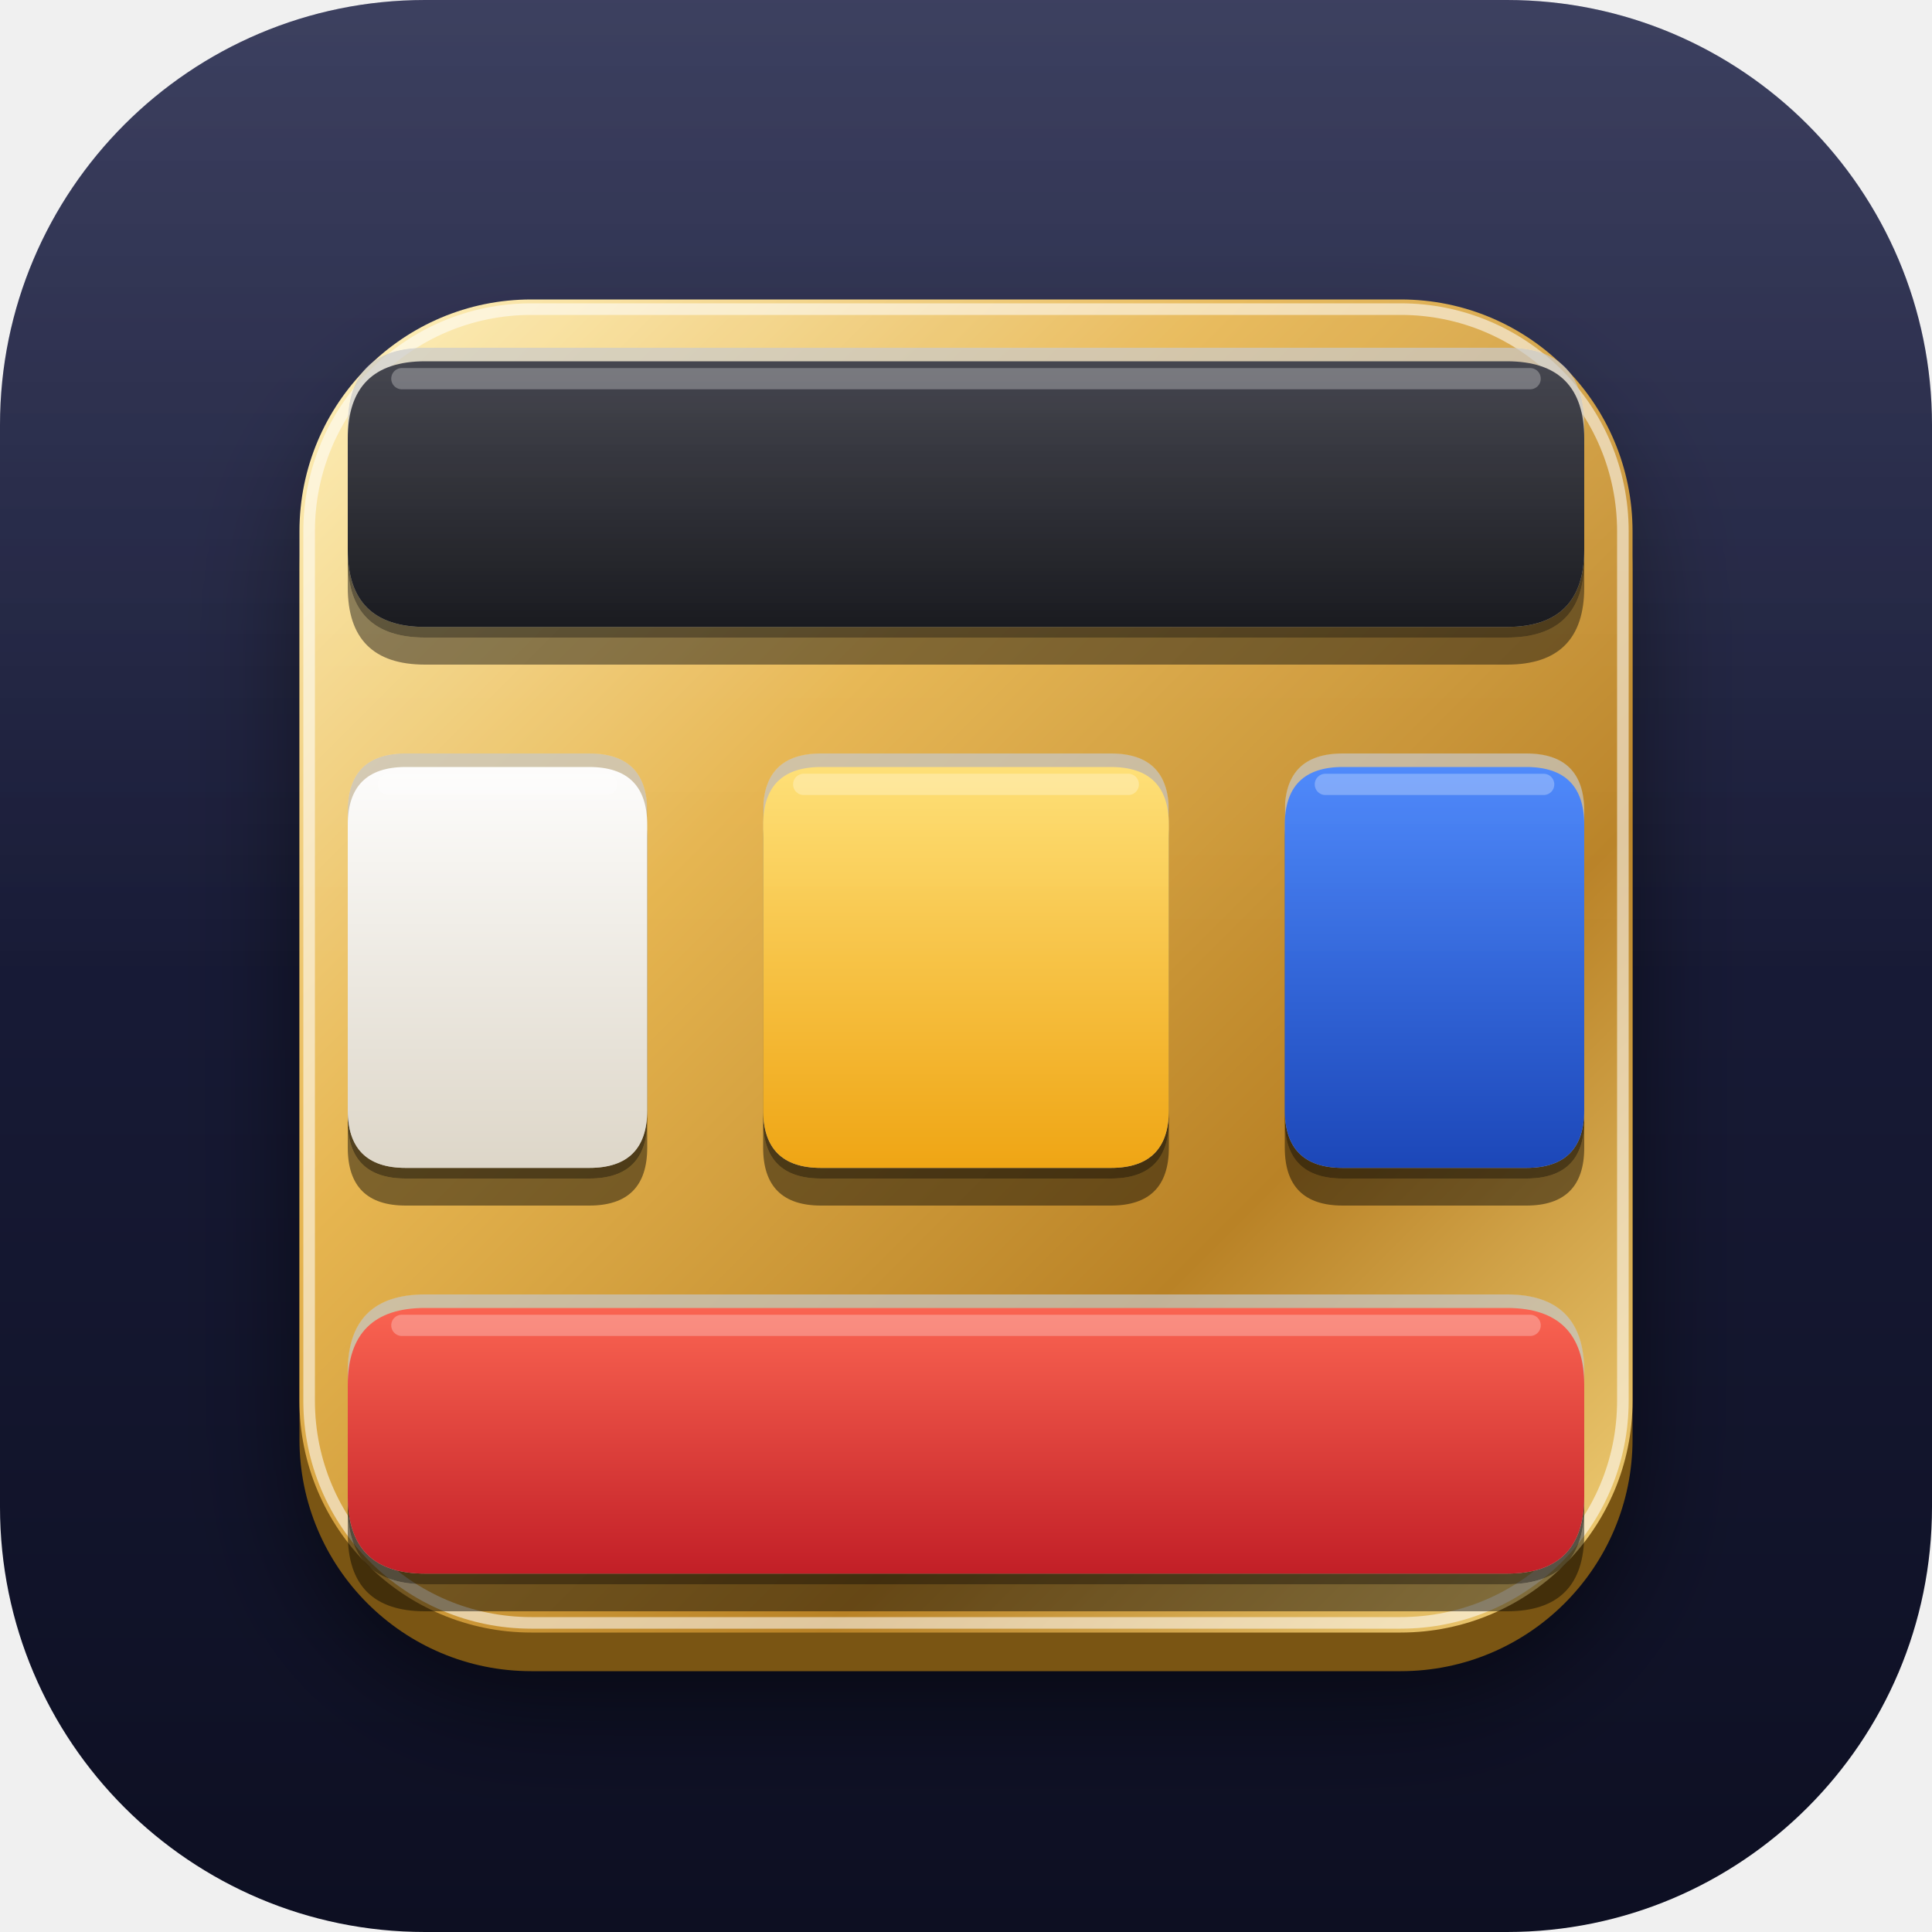
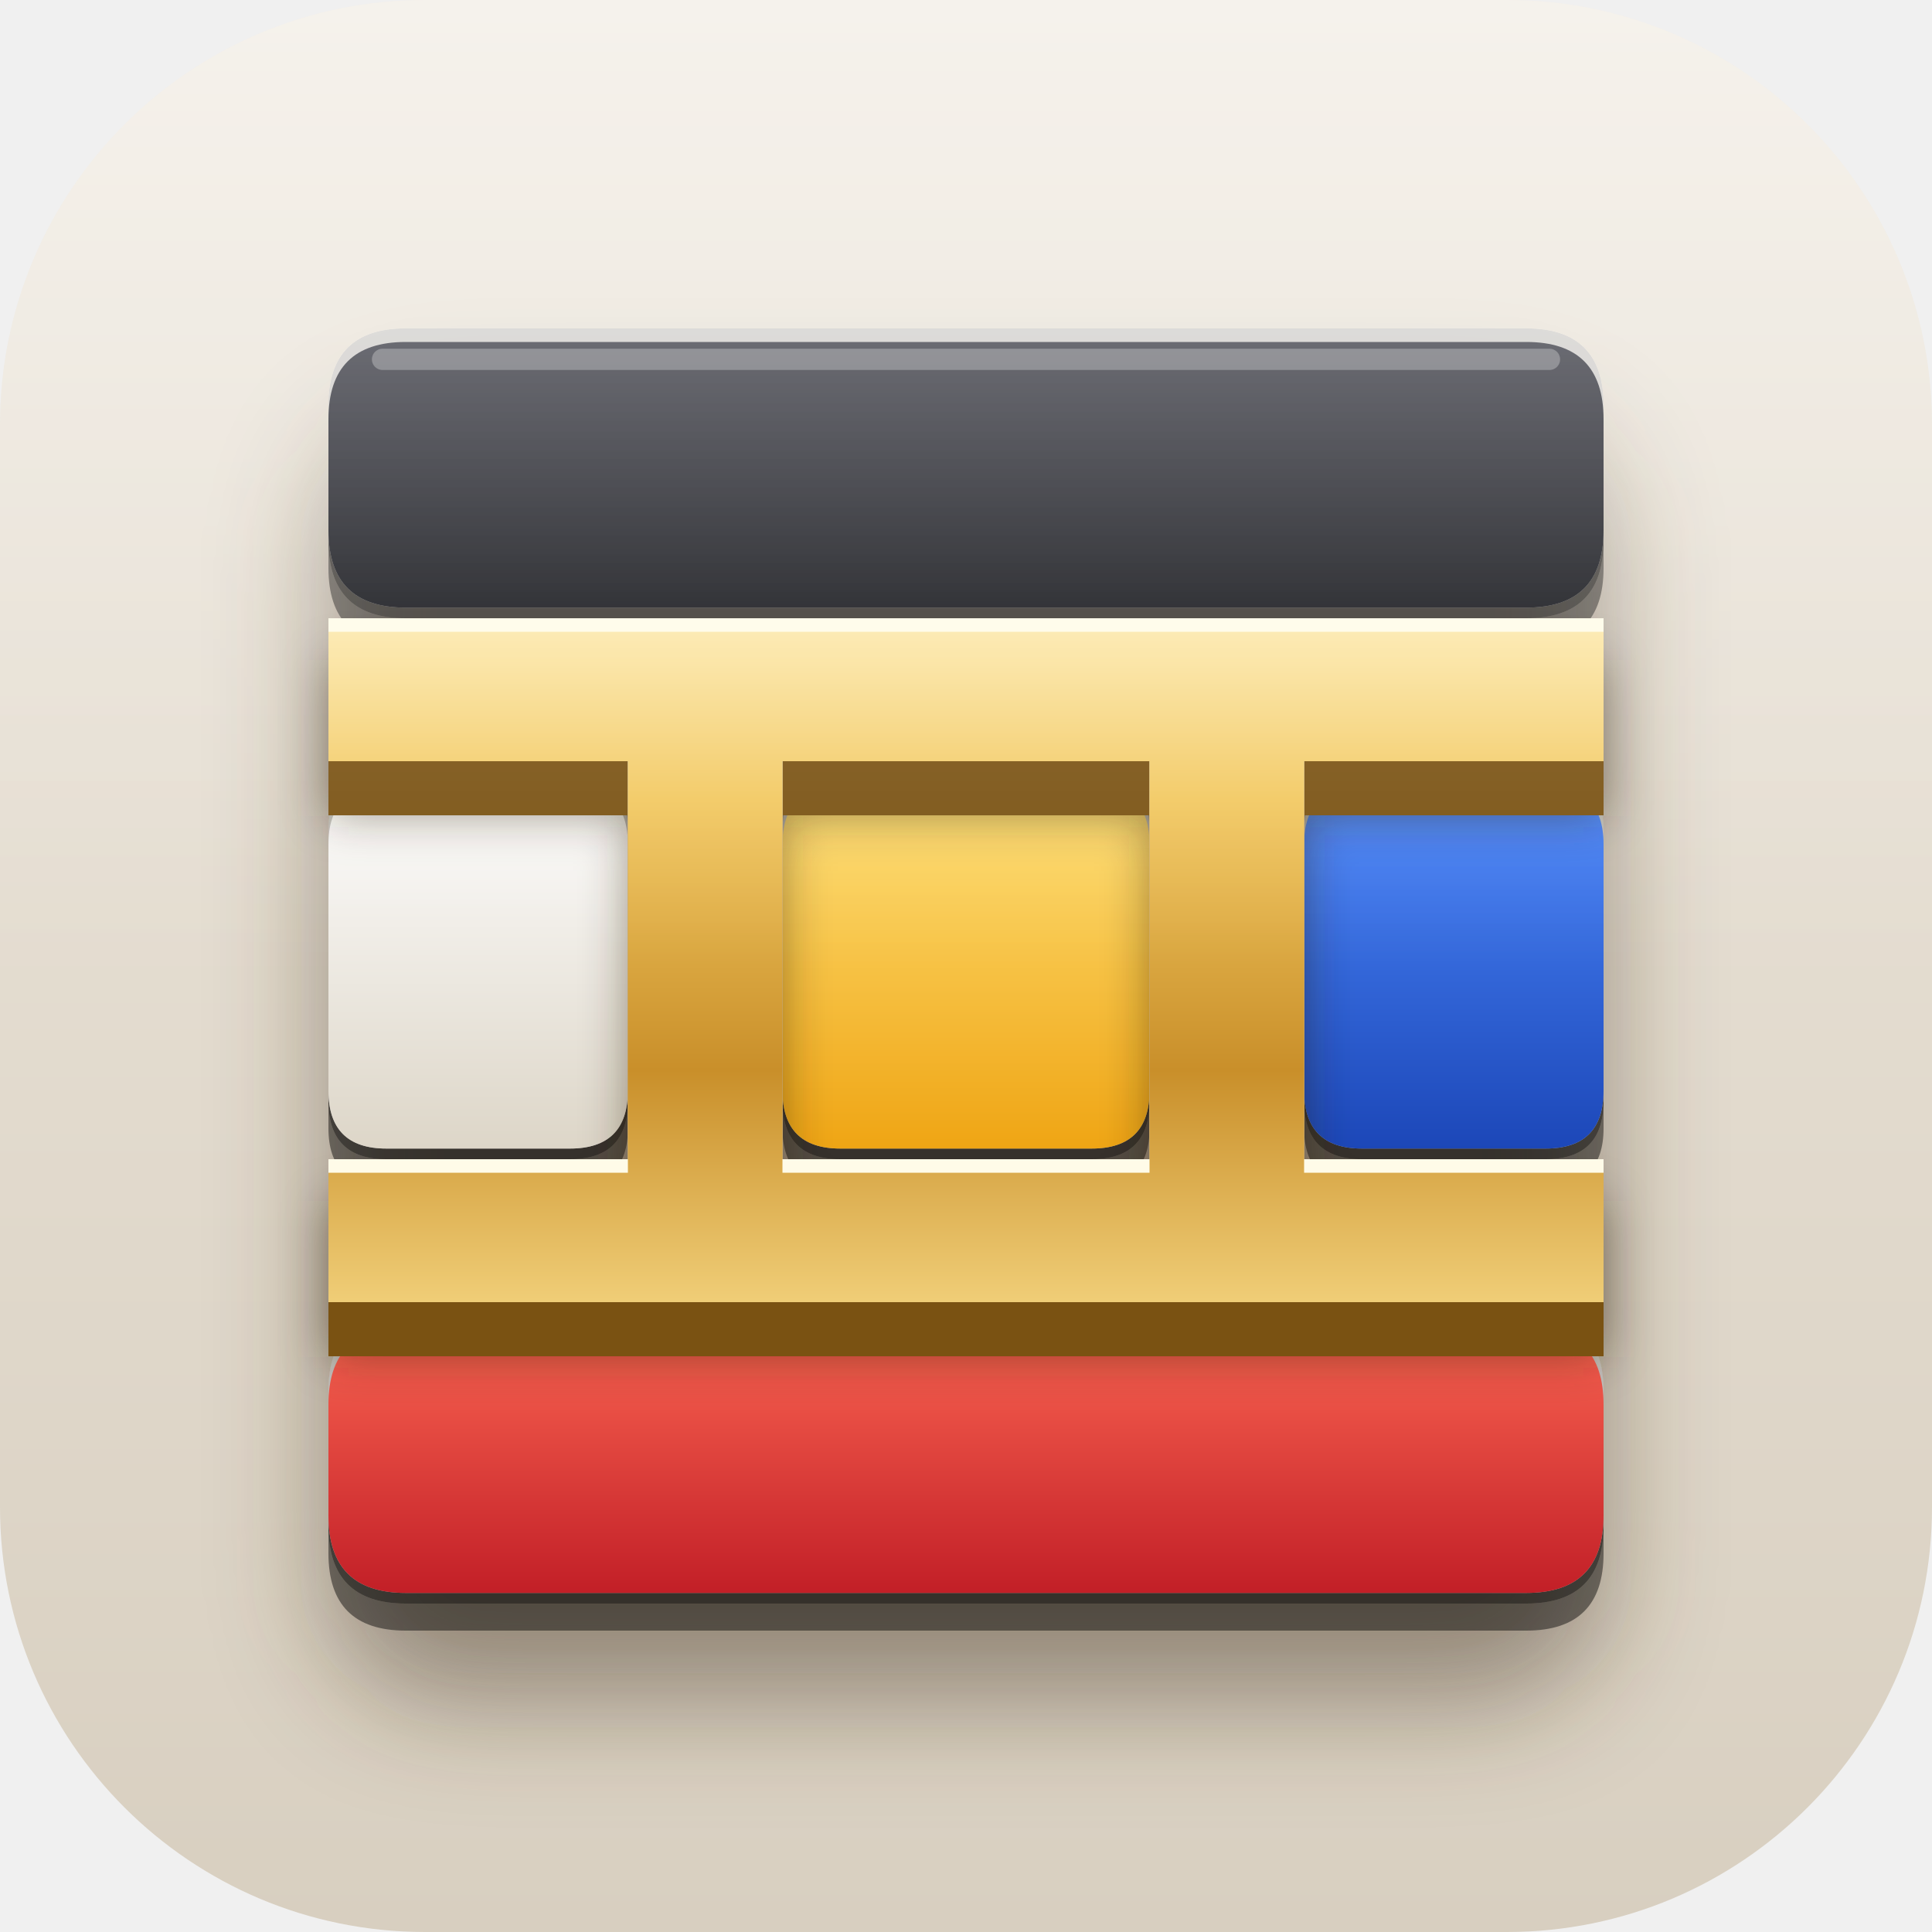
<svg xmlns="http://www.w3.org/2000/svg" viewBox="0 0 100 100" width="1024" height="1024">
  <defs>
    <linearGradient id="t2-bg" x1="0" y1="0" x2="0" y2="100" gradientUnits="userSpaceOnUse">
-       <stop offset="0" stop-color="#22264A" />
-       <stop offset="1" stop-color="#0D0F22" />
+       <stop offset="0" stop-color="#EFE9DF" />
+       <stop offset="1" stop-color="#D8CFC0" />
    </linearGradient>
    <linearGradient id="t2-sh" x1="0" y1="0" x2="0" y2="100" gradientUnits="userSpaceOnUse">
-       <stop offset="0" stop-color="#fff" stop-opacity="0.12" />
+       <stop offset="0" stop-color="#fff" stop-opacity="0.4" />
      <stop offset=".5" stop-color="#fff" stop-opacity="0" />
    </linearGradient>
    <filter id="t2-b3" x="-50%" y="-50%" width="200%" height="200%">
      <feGaussianBlur stdDeviation="3" />
    </filter>
+     <filter id="t2-b1_2" x="-50%" y="-50%" width="200%" height="200%">
+       <feGaussianBlur stdDeviation="1.2" />
+     </filter>
    <filter id="t2-b1" x="-50%" y="-50%" width="200%" height="200%">
      <feGaussianBlur stdDeviation="1" />
    </filter>
-     <linearGradient id="t2-n-g" x1="0" y1="18" x2="0" y2="33.0" gradientUnits="userSpaceOnUse">
+     <linearGradient id="t2-n-g" x1="0" y1="17" x2="0" y2="32.0" gradientUnits="userSpaceOnUse">
      <stop offset="0" stop-color="#3A3B45" />
      <stop offset="1" stop-color="#101116" />
    </linearGradient>
-     <linearGradient id="t2-w-g" x1="0" y1="39.0" x2="0" y2="61.0" gradientUnits="userSpaceOnUse">
+     <linearGradient id="t2-w-g" x1="0" y1="40.0" x2="0" y2="60.0" gradientUnits="userSpaceOnUse">
      <stop offset="0" stop-color="#FFFFFF" />
      <stop offset="1" stop-color="#DDD6C8" />
    </linearGradient>
-     <linearGradient id="t2-c-g" x1="0" y1="39.0" x2="0" y2="61.0" gradientUnits="userSpaceOnUse">
+     <linearGradient id="t2-c-g" x1="0" y1="40.0" x2="0" y2="60.0" gradientUnits="userSpaceOnUse">
      <stop offset="0" stop-color="#FFE27A" />
      <stop offset="1" stop-color="#EFA514" />
    </linearGradient>
-     <linearGradient id="t2-e-g" x1="0" y1="39.0" x2="0" y2="61.0" gradientUnits="userSpaceOnUse">
+     <linearGradient id="t2-e-g" x1="0" y1="40.0" x2="0" y2="60.0" gradientUnits="userSpaceOnUse">
      <stop offset="0" stop-color="#4E8BFF" />
      <stop offset="1" stop-color="#1C47B8" />
    </linearGradient>
-     <linearGradient id="t2-s-g" x1="0" y1="67.0" x2="0" y2="82.0" gradientUnits="userSpaceOnUse">
+     <linearGradient id="t2-s-g" x1="0" y1="68.0" x2="0" y2="83.0" gradientUnits="userSpaceOnUse">
      <stop offset="0" stop-color="#FF6A55" />
      <stop offset="1" stop-color="#C21F27" />
    </linearGradient>
-     <linearGradient id="t2-gold" x1="16" y1="16" x2="84" y2="84" gradientUnits="userSpaceOnUse">
-       <stop offset="0" stop-color="#FFF0B8" />
-       <stop offset=".35" stop-color="#E6B550" />
-       <stop offset=".7" stop-color="#B98226" />
-       <stop offset="1" stop-color="#F3D27A" />
+     <linearGradient id="t2-gold" x1="0" y1="30" x2="0" y2="70" gradientUnits="userSpaceOnUse">
+       <stop offset="0" stop-color="#FFF3C4" />
+       <stop offset=".3" stop-color="#F2C860" />
+       <stop offset=".65" stop-color="#C98F2A" />
+       <stop offset="1" stop-color="#F6D884" />
    </linearGradient>
    <clipPath id="t2-tile">
      <rect width="100" height="100" rx="22" />
    </clipPath>
  </defs>
  <g clip-path="url(#t2-tile)">
    <rect width="100" height="100" fill="url(#t2-bg)" />
-     <rect x="15.5" y="19" width="69" height="69" rx="12" fill="#000" opacity=".55" filter="url(#t2-b3)" />
-     <rect x="15.5" y="17.5" width="69" height="69" rx="12" fill="#7A5513" />
-     <rect x="15.5" y="15.5" width="69" height="69" rx="12" fill="url(#t2-gold)" />
-     <rect x="16" y="16" width="68" height="68" rx="11.5" fill="none" stroke="#fff" stroke-opacity=".55" stroke-width=".6" />
-     <path d="M22 18H78Q82 18 82 22V29.0Q82 33.0 78 33.0H22Q18 33.0 18 29.0V22Q18 18 22 18Z" transform="translate(0 1.4)" fill="#000" opacity=".45" />
+     <rect x="17" y="22" width="66" height="66" rx="6" fill="#3A2A12" opacity=".45" filter="url(#t2-b3)" />
+     <path d="M21 17H79Q83 17 83 21V28.0Q83 32.0 79 32.0H21Q17 32.0 17 28.0V21Q17 17 21 17Z" transform="translate(0 1.4)" fill="#000" opacity=".45" />
    <clipPath id="t2-n-c">
-       <path d="M22 18H78Q82 18 82 22V29.0Q82 33.0 78 33.0H22Q18 33.0 18 29.0V22Q18 18 22 18Z" clip-rule="nonzero" transform="" />
+       <path d="M21 17H79Q83 17 83 21V28.0Q83 32.0 79 32.0H21Q17 32.0 17 28.0V21Q17 17 21 17Z" clip-rule="nonzero" transform="" />
    </clipPath>
    <clipPath id="t2-n-cd">
-       <path d="M22 18H78Q82 18 82 22V29.0Q82 33.0 78 33.0H22Q18 33.0 18 29.0V22Q18 18 22 18Z" clip-rule="nonzero" transform="translate(0 0.7) " />
+       <path d="M21 17H79Q83 17 83 21V28.0Q83 32.0 79 32.0H21Q17 32.0 17 28.0V21Q17 17 21 17Z" clip-rule="nonzero" transform="translate(0 0.7) " />
    </clipPath>
    <g clip-path="url(#t2-n-c)">
-       <path d="M22 18H78Q82 18 82 22V29.0Q82 33.0 78 33.0H22Q18 33.0 18 29.0V22Q18 18 22 18Z" fill-rule="nonzero" transform="" fill="#000" opacity="0.35" />
-       <path d="M22 18H78Q82 18 82 22V29.0Q82 33.0 78 33.0H22Q18 33.0 18 29.0V22Q18 18 22 18Z" fill-rule="nonzero" transform="translate(0 -0.55) " fill="#fff" opacity="0.55" />
+       <path d="M21 17H79Q83 17 83 21V28.0Q83 32.0 79 32.0H21Q17 32.0 17 28.0V21Q17 17 21 17Z" fill-rule="nonzero" transform="" fill="#000" opacity="0.35" />
+       <path d="M21 17H79Q83 17 83 21V28.0Q83 32.0 79 32.0H21Q17 32.0 17 28.0V21Q17 17 21 17Z" fill-rule="nonzero" transform="translate(0 -0.55) " fill="#fff" opacity="0.55" />
      <g clip-path="url(#t2-n-cd)">
-         <path d="M22 18H78Q82 18 82 22V29.0Q82 33.0 78 33.0H22Q18 33.0 18 29.0V22Q18 18 22 18Z" fill-rule="nonzero" transform="translate(0 -0.55) " fill="url(#t2-n-g)" />
+         <path d="M21 17H79Q83 17 83 21V28.0Q83 32.0 79 32.0H21Q17 32.0 17 28.0V21Q17 17 21 17Z" fill-rule="nonzero" transform="translate(0 -0.55) " fill="url(#t2-n-g)" />
      </g>
    </g>
-     <path d="M20.8 19.6H79.2" stroke="#fff" stroke-opacity=".28" stroke-width="1.1" stroke-linecap="round" />
-     <path d="M21 39.0H30.5Q33.5 39.0 33.5 42.0V58.0Q33.5 61.0 30.5 61.0H21Q18 61.0 18 58.0V42.0Q18 39.0 21 39.0Z" transform="translate(0 1.4)" fill="#000" opacity=".45" />
+     <path d="M19.8 18.6H80.2" stroke="#fff" stroke-opacity=".28" stroke-width="1.1" stroke-linecap="round" />
+     <path d="M20 40.0H29.5Q32.5 40.0 32.5 43.0V57.0Q32.5 60.0 29.5 60.0H20Q17 60.0 17 57.0V43.0Q17 40.0 20 40.0Z" transform="translate(0 1.4)" fill="#000" opacity=".45" />
    <clipPath id="t2-w-c">
-       <path d="M21 39.0H30.5Q33.5 39.0 33.5 42.0V58.0Q33.5 61.0 30.5 61.0H21Q18 61.0 18 58.0V42.0Q18 39.0 21 39.0Z" clip-rule="nonzero" transform="" />
+       <path d="M20 40.0H29.5Q32.5 40.0 32.5 43.0V57.0Q32.5 60.0 29.5 60.0H20Q17 60.0 17 57.0V43.0Q17 40.0 20 40.0Z" clip-rule="nonzero" transform="" />
    </clipPath>
    <clipPath id="t2-w-cd">
-       <path d="M21 39.0H30.5Q33.5 39.0 33.5 42.0V58.0Q33.5 61.0 30.5 61.0H21Q18 61.0 18 58.0V42.0Q18 39.0 21 39.0Z" clip-rule="nonzero" transform="translate(0 0.7) " />
+       <path d="M20 40.0H29.5Q32.5 40.0 32.5 43.0V57.0Q32.5 60.0 29.5 60.0H20Q17 60.0 17 57.0V43.0Q17 40.0 20 40.0Z" clip-rule="nonzero" transform="translate(0 0.7) " />
    </clipPath>
    <g clip-path="url(#t2-w-c)">
-       <path d="M21 39.0H30.5Q33.5 39.0 33.5 42.0V58.0Q33.5 61.0 30.5 61.0H21Q18 61.0 18 58.0V42.0Q18 39.0 21 39.0Z" fill-rule="nonzero" transform="" fill="#000" opacity="0.35" />
-       <path d="M21 39.0H30.5Q33.5 39.0 33.5 42.0V58.0Q33.5 61.0 30.5 61.0H21Q18 61.0 18 58.0V42.0Q18 39.0 21 39.0Z" fill-rule="nonzero" transform="translate(0 -0.55) " fill="#fff" opacity="0.55" />
+       <path d="M20 40.0H29.5Q32.5 40.0 32.5 43.0V57.0Q32.5 60.0 29.5 60.0H20Q17 60.0 17 57.0V43.0Q17 40.0 20 40.0Z" fill-rule="nonzero" transform="" fill="#000" opacity="0.35" />
+       <path d="M20 40.0H29.5Q32.5 40.0 32.5 43.0V57.0Q32.5 60.0 29.5 60.0H20Q17 60.0 17 57.0V43.0Q17 40.0 20 40.0Z" fill-rule="nonzero" transform="translate(0 -0.55) " fill="#fff" opacity="0.55" />
      <g clip-path="url(#t2-w-cd)">
-         <path d="M21 39.0H30.5Q33.5 39.0 33.5 42.0V58.0Q33.5 61.0 30.5 61.0H21Q18 61.0 18 58.0V42.0Q18 39.0 21 39.0Z" fill-rule="nonzero" transform="translate(0 -0.55) " fill="url(#t2-w-g)" />
+         <path d="M20 40.0H29.5Q32.5 40.0 32.5 43.0V57.0Q32.5 60.0 29.5 60.0H20Q17 60.0 17 57.0V43.0Q17 40.0 20 40.0Z" fill-rule="nonzero" transform="translate(0 -0.55) " fill="url(#t2-w-g)" />
      </g>
    </g>
-     <path d="M20.1 40.6H31.4" stroke="#fff" stroke-opacity=".28" stroke-width="1.1" stroke-linecap="round" />
-     <path d="M42.5 39.0H57.5Q60.5 39.0 60.5 42.0V58.0Q60.5 61.0 57.5 61.0H42.5Q39.5 61.0 39.5 58.0V42.0Q39.5 39.0 42.5 39.0Z" transform="translate(0 1.4)" fill="#000" opacity=".45" />
+     <path d="M19.1 41.6H30.4" stroke="#fff" stroke-opacity=".28" stroke-width="1.1" stroke-linecap="round" />
+     <path d="M43.5 40.0H56.5Q59.5 40.0 59.5 43.0V57.0Q59.5 60.0 56.5 60.0H43.5Q40.5 60.0 40.5 57.0V43.0Q40.5 40.0 43.5 40.0Z" transform="translate(0 1.4)" fill="#000" opacity=".45" />
    <clipPath id="t2-c-c">
-       <path d="M42.5 39.0H57.5Q60.5 39.0 60.5 42.0V58.0Q60.5 61.0 57.5 61.0H42.5Q39.5 61.0 39.5 58.0V42.0Q39.5 39.0 42.5 39.0Z" clip-rule="nonzero" transform="" />
+       <path d="M43.5 40.0H56.5Q59.5 40.0 59.5 43.0V57.0Q59.5 60.0 56.5 60.0H43.5Q40.5 60.0 40.5 57.0V43.0Q40.5 40.0 43.5 40.0Z" clip-rule="nonzero" transform="" />
    </clipPath>
    <clipPath id="t2-c-cd">
-       <path d="M42.5 39.0H57.5Q60.5 39.0 60.5 42.0V58.0Q60.5 61.0 57.5 61.0H42.5Q39.5 61.0 39.5 58.0V42.0Q39.5 39.0 42.5 39.0Z" clip-rule="nonzero" transform="translate(0 0.7) " />
+       <path d="M43.5 40.0H56.5Q59.5 40.0 59.5 43.0V57.0Q59.5 60.0 56.5 60.0H43.5Q40.5 60.0 40.5 57.0V43.0Q40.5 40.0 43.5 40.0Z" clip-rule="nonzero" transform="translate(0 0.7) " />
    </clipPath>
    <g clip-path="url(#t2-c-c)">
-       <path d="M42.5 39.0H57.5Q60.5 39.0 60.5 42.0V58.0Q60.5 61.0 57.5 61.0H42.5Q39.5 61.0 39.5 58.0V42.0Q39.5 39.0 42.5 39.0Z" fill-rule="nonzero" transform="" fill="#000" opacity="0.35" />
-       <path d="M42.5 39.0H57.5Q60.5 39.0 60.5 42.0V58.0Q60.5 61.0 57.5 61.0H42.5Q39.5 61.0 39.5 58.0V42.0Q39.5 39.0 42.5 39.0Z" fill-rule="nonzero" transform="translate(0 -0.55) " fill="#fff" opacity="0.55" />
+       <path d="M43.5 40.0H56.5Q59.5 40.0 59.5 43.0V57.0Q59.5 60.0 56.5 60.0H43.5Q40.5 60.0 40.5 57.0V43.0Q40.5 40.0 43.5 40.0Z" fill-rule="nonzero" transform="" fill="#000" opacity="0.35" />
+       <path d="M43.5 40.0H56.5Q59.5 40.0 59.5 43.0V57.0Q59.5 60.0 56.5 60.0H43.5Q40.5 60.0 40.5 57.0V43.0Q40.5 40.0 43.5 40.0Z" fill-rule="nonzero" transform="translate(0 -0.55) " fill="#fff" opacity="0.55" />
      <g clip-path="url(#t2-c-cd)">
-         <path d="M42.5 39.0H57.5Q60.5 39.0 60.5 42.0V58.0Q60.5 61.0 57.5 61.0H42.5Q39.5 61.0 39.5 58.0V42.0Q39.5 39.0 42.5 39.0Z" fill-rule="nonzero" transform="translate(0 -0.55) " fill="url(#t2-c-g)" />
+         <path d="M43.5 40.0H56.5Q59.5 40.0 59.5 43.0V57.0Q59.5 60.0 56.5 60.0H43.5Q40.5 60.0 40.5 57.0V43.0Q40.5 40.0 43.5 40.0Z" fill-rule="nonzero" transform="translate(0 -0.55) " fill="url(#t2-c-g)" />
      </g>
    </g>
-     <path d="M41.6 40.6H58.4" stroke="#fff" stroke-opacity=".28" stroke-width="1.1" stroke-linecap="round" />
-     <path d="M69.5 39.0H79.0Q82.0 39.0 82.0 42.0V58.0Q82.0 61.0 79.0 61.0H69.5Q66.5 61.0 66.5 58.0V42.0Q66.5 39.0 69.5 39.0Z" transform="translate(0 1.4)" fill="#000" opacity=".45" />
+     <path d="M42.6 41.6H57.4" stroke="#fff" stroke-opacity=".28" stroke-width="1.1" stroke-linecap="round" />
+     <path d="M70.5 40.0H80.0Q83.0 40.0 83.0 43.0V57.0Q83.0 60.0 80.0 60.0H70.5Q67.5 60.0 67.5 57.0V43.0Q67.5 40.0 70.5 40.0Z" transform="translate(0 1.4)" fill="#000" opacity=".45" />
    <clipPath id="t2-e-c">
-       <path d="M69.5 39.0H79.0Q82.0 39.0 82.0 42.0V58.0Q82.0 61.0 79.0 61.0H69.5Q66.5 61.0 66.5 58.0V42.0Q66.5 39.0 69.5 39.0Z" clip-rule="nonzero" transform="" />
+       <path d="M70.5 40.0H80.0Q83.0 40.0 83.0 43.0V57.0Q83.0 60.0 80.0 60.0H70.5Q67.5 60.0 67.5 57.0V43.0Q67.5 40.0 70.5 40.0Z" clip-rule="nonzero" transform="" />
    </clipPath>
    <clipPath id="t2-e-cd">
-       <path d="M69.5 39.0H79.0Q82.0 39.0 82.0 42.0V58.0Q82.0 61.0 79.0 61.0H69.5Q66.5 61.0 66.5 58.0V42.0Q66.5 39.0 69.5 39.0Z" clip-rule="nonzero" transform="translate(0 0.7) " />
+       <path d="M70.5 40.0H80.0Q83.0 40.0 83.0 43.0V57.0Q83.0 60.0 80.0 60.0H70.5Q67.5 60.0 67.5 57.0V43.0Q67.5 40.0 70.5 40.0Z" clip-rule="nonzero" transform="translate(0 0.7) " />
    </clipPath>
    <g clip-path="url(#t2-e-c)">
-       <path d="M69.5 39.0H79.0Q82.0 39.0 82.0 42.0V58.0Q82.0 61.0 79.0 61.0H69.5Q66.5 61.0 66.5 58.0V42.0Q66.5 39.0 69.5 39.0Z" fill-rule="nonzero" transform="" fill="#000" opacity="0.35" />
-       <path d="M69.5 39.0H79.0Q82.0 39.0 82.0 42.0V58.0Q82.0 61.0 79.0 61.0H69.5Q66.5 61.0 66.5 58.0V42.0Q66.5 39.0 69.5 39.0Z" fill-rule="nonzero" transform="translate(0 -0.55) " fill="#fff" opacity="0.55" />
+       <path d="M70.5 40.0H80.0Q83.0 40.0 83.0 43.0V57.0Q83.0 60.0 80.0 60.0H70.5Q67.5 60.0 67.5 57.0V43.0Q67.5 40.0 70.5 40.0Z" fill-rule="nonzero" transform="" fill="#000" opacity="0.35" />
+       <path d="M70.5 40.0H80.0Q83.0 40.0 83.0 43.0V57.0Q83.0 60.0 80.0 60.0H70.5Q67.5 60.0 67.5 57.0V43.0Q67.5 40.0 70.5 40.0Z" fill-rule="nonzero" transform="translate(0 -0.55) " fill="#fff" opacity="0.55" />
      <g clip-path="url(#t2-e-cd)">
-         <path d="M69.5 39.0H79.0Q82.0 39.0 82.0 42.0V58.0Q82.0 61.0 79.0 61.0H69.5Q66.5 61.0 66.5 58.0V42.0Q66.5 39.0 69.5 39.0Z" fill-rule="nonzero" transform="translate(0 -0.55) " fill="url(#t2-e-g)" />
+         <path d="M70.5 40.0H80.0Q83.0 40.0 83.0 43.0V57.0Q83.0 60.0 80.0 60.0H70.5Q67.5 60.0 67.5 57.0V43.0Q67.5 40.0 70.5 40.0Z" fill-rule="nonzero" transform="translate(0 -0.55) " fill="url(#t2-e-g)" />
      </g>
    </g>
-     <path d="M68.6 40.6H79.9" stroke="#fff" stroke-opacity=".28" stroke-width="1.1" stroke-linecap="round" />
-     <path d="M22 67.0H78Q82 67.0 82 71.0V78.0Q82 82.0 78 82.0H22Q18 82.0 18 78.0V71.0Q18 67.0 22 67.0Z" transform="translate(0 1.4)" fill="#000" opacity=".45" />
+     <path d="M69.6 41.6H80.9" stroke="#fff" stroke-opacity=".28" stroke-width="1.1" stroke-linecap="round" />
+     <path d="M21 68.0H79Q83 68.0 83 72.0V79.0Q83 83.0 79 83.0H21Q17 83.0 17 79.0V72.0Q17 68.0 21 68.0Z" transform="translate(0 1.4)" fill="#000" opacity=".45" />
    <clipPath id="t2-s-c">
-       <path d="M22 67.0H78Q82 67.0 82 71.0V78.0Q82 82.0 78 82.0H22Q18 82.0 18 78.0V71.0Q18 67.0 22 67.0Z" clip-rule="nonzero" transform="" />
+       <path d="M21 68.0H79Q83 68.0 83 72.0V79.0Q83 83.0 79 83.0H21Q17 83.0 17 79.0V72.0Q17 68.0 21 68.0Z" clip-rule="nonzero" transform="" />
    </clipPath>
    <clipPath id="t2-s-cd">
-       <path d="M22 67.0H78Q82 67.0 82 71.0V78.0Q82 82.0 78 82.0H22Q18 82.0 18 78.0V71.0Q18 67.0 22 67.0Z" clip-rule="nonzero" transform="translate(0 0.7) " />
+       <path d="M21 68.0H79Q83 68.0 83 72.0V79.0Q83 83.0 79 83.0H21Q17 83.0 17 79.0V72.0Q17 68.0 21 68.0Z" clip-rule="nonzero" transform="translate(0 0.7) " />
    </clipPath>
    <g clip-path="url(#t2-s-c)">
-       <path d="M22 67.0H78Q82 67.0 82 71.0V78.0Q82 82.0 78 82.0H22Q18 82.0 18 78.0V71.0Q18 67.0 22 67.0Z" fill-rule="nonzero" transform="" fill="#000" opacity="0.35" />
-       <path d="M22 67.0H78Q82 67.0 82 71.0V78.0Q82 82.0 78 82.0H22Q18 82.0 18 78.0V71.0Q18 67.0 22 67.0Z" fill-rule="nonzero" transform="translate(0 -0.55) " fill="#fff" opacity="0.55" />
+       <path d="M21 68.0H79Q83 68.0 83 72.0V79.0Q83 83.0 79 83.0H21Q17 83.0 17 79.0V72.0Q17 68.0 21 68.0Z" fill-rule="nonzero" transform="" fill="#000" opacity="0.35" />
+       <path d="M21 68.0H79Q83 68.0 83 72.0V79.0Q83 83.0 79 83.0H21Q17 83.0 17 79.0V72.0Q17 68.0 21 68.0Z" fill-rule="nonzero" transform="translate(0 -0.55) " fill="#fff" opacity="0.55" />
      <g clip-path="url(#t2-s-cd)">
-         <path d="M22 67.0H78Q82 67.0 82 71.0V78.0Q82 82.0 78 82.0H22Q18 82.0 18 78.0V71.0Q18 67.0 22 67.0Z" fill-rule="nonzero" transform="translate(0 -0.55) " fill="url(#t2-s-g)" />
+         <path d="M21 68.0H79Q83 68.0 83 72.0V79.0Q83 83.0 79 83.0H21Q17 83.0 17 79.0V72.0Q17 68.0 21 68.0Z" fill-rule="nonzero" transform="translate(0 -0.55) " fill="url(#t2-s-g)" />
      </g>
    </g>
-     <path d="M20.8 68.6H79.2" stroke="#fff" stroke-opacity=".28" stroke-width="1.1" stroke-linecap="round" />
+     <path d="M19.8 69.6H80.2" stroke="#fff" stroke-opacity=".28" stroke-width="1.1" stroke-linecap="round" />
+     <path d="M17 32.0H83V40.0H67.5V60.0H83V68.0H17V60.0H32.5V40.0H17Z M40.5 40.0H59.5V60.0H40.5Z" fill-rule="evenodd" transform="translate(0 2.2)" fill="#2A1A05" opacity=".45" filter="url(#t2-b1_2)" />
+     <g fill="#7A5212" opacity="1">
+       <path d="M17 32.0H83V40.0H67.5V60.0H83V68.0H17V60.0H32.5V40.0H17Z M40.5 40.0H59.5V60.0H40.5Z" fill-rule="evenodd" transform="translate(0 0.37) " />
+       <path d="M17 32.0H83V40.0H67.5V60.0H83V68.0H17V60.0H32.5V40.0H17Z M40.5 40.0H59.5V60.0H40.5Z" fill-rule="evenodd" transform="translate(0 0.73) " />
+       <path d="M17 32.0H83V40.0H67.5V60.0H83V68.0H17V60.0H32.5V40.0H17Z M40.5 40.0H59.5V60.0H40.5Z" fill-rule="evenodd" transform="translate(0 1.10) " />
+       <path d="M17 32.0H83V40.0H67.5V60.0H83V68.0H17V60.0H32.5V40.0H17Z M40.5 40.0H59.5V60.0H40.5Z" fill-rule="evenodd" transform="translate(0 1.47) " />
+       <path d="M17 32.0H83V40.0H67.5V60.0H83V68.0H17V60.0H32.5V40.0H17Z M40.5 40.0H59.5V60.0H40.5Z" fill-rule="evenodd" transform="translate(0 1.83) " />
+       <path d="M17 32.0H83V40.0H67.5V60.0H83V68.0H17V60.0H32.5V40.0H17Z M40.5 40.0H59.5V60.0H40.5Z" fill-rule="evenodd" transform="translate(0 2.20) " />
+     </g>
+     <clipPath id="t2-gp-c">
+       <path d="M17 32.0H83V40.0H67.5V60.0H83V68.0H17V60.0H32.5V40.0H17Z M40.5 40.0H59.5V60.0H40.5Z" clip-rule="evenodd" transform="" />
+     </clipPath>
+     <clipPath id="t2-gp-cd">
+       <path d="M17 32.0H83V40.0H67.5V60.0H83V68.0H17V60.0H32.5V40.0H17Z M40.5 40.0H59.5V60.0H40.5Z" clip-rule="evenodd" transform="translate(0 0.7) " />
+     </clipPath>
+     <g clip-path="url(#t2-gp-c)">
+       <path d="M17 32.0H83V40.0H67.5V60.0H83V68.0H17V60.0H32.5V40.0H17Z M40.5 40.0H59.5V60.0H40.5Z" fill-rule="evenodd" transform="" fill="#7A5212" opacity="1" />
+       <path d="M17 32.0H83V40.0H67.5V60.0H83V68.0H17V60.0H32.5V40.0H17Z M40.5 40.0H59.5V60.0H40.5Z" fill-rule="evenodd" transform="translate(0 -0.6) " fill="#FFFBE8" opacity="1" />
+       <g clip-path="url(#t2-gp-cd)">
+         <path d="M17 32.0H83V40.0H67.5V60.0H83V68.0H17V60.0H32.5V40.0H17Z M40.5 40.0H59.5V60.0H40.5Z" fill-rule="evenodd" transform="translate(0 -0.6) " fill="url(#t2-gold)" />
+       </g>
+     </g>
    <rect width="100" height="100" fill="url(#t2-sh)" />
  </g>
</svg>
